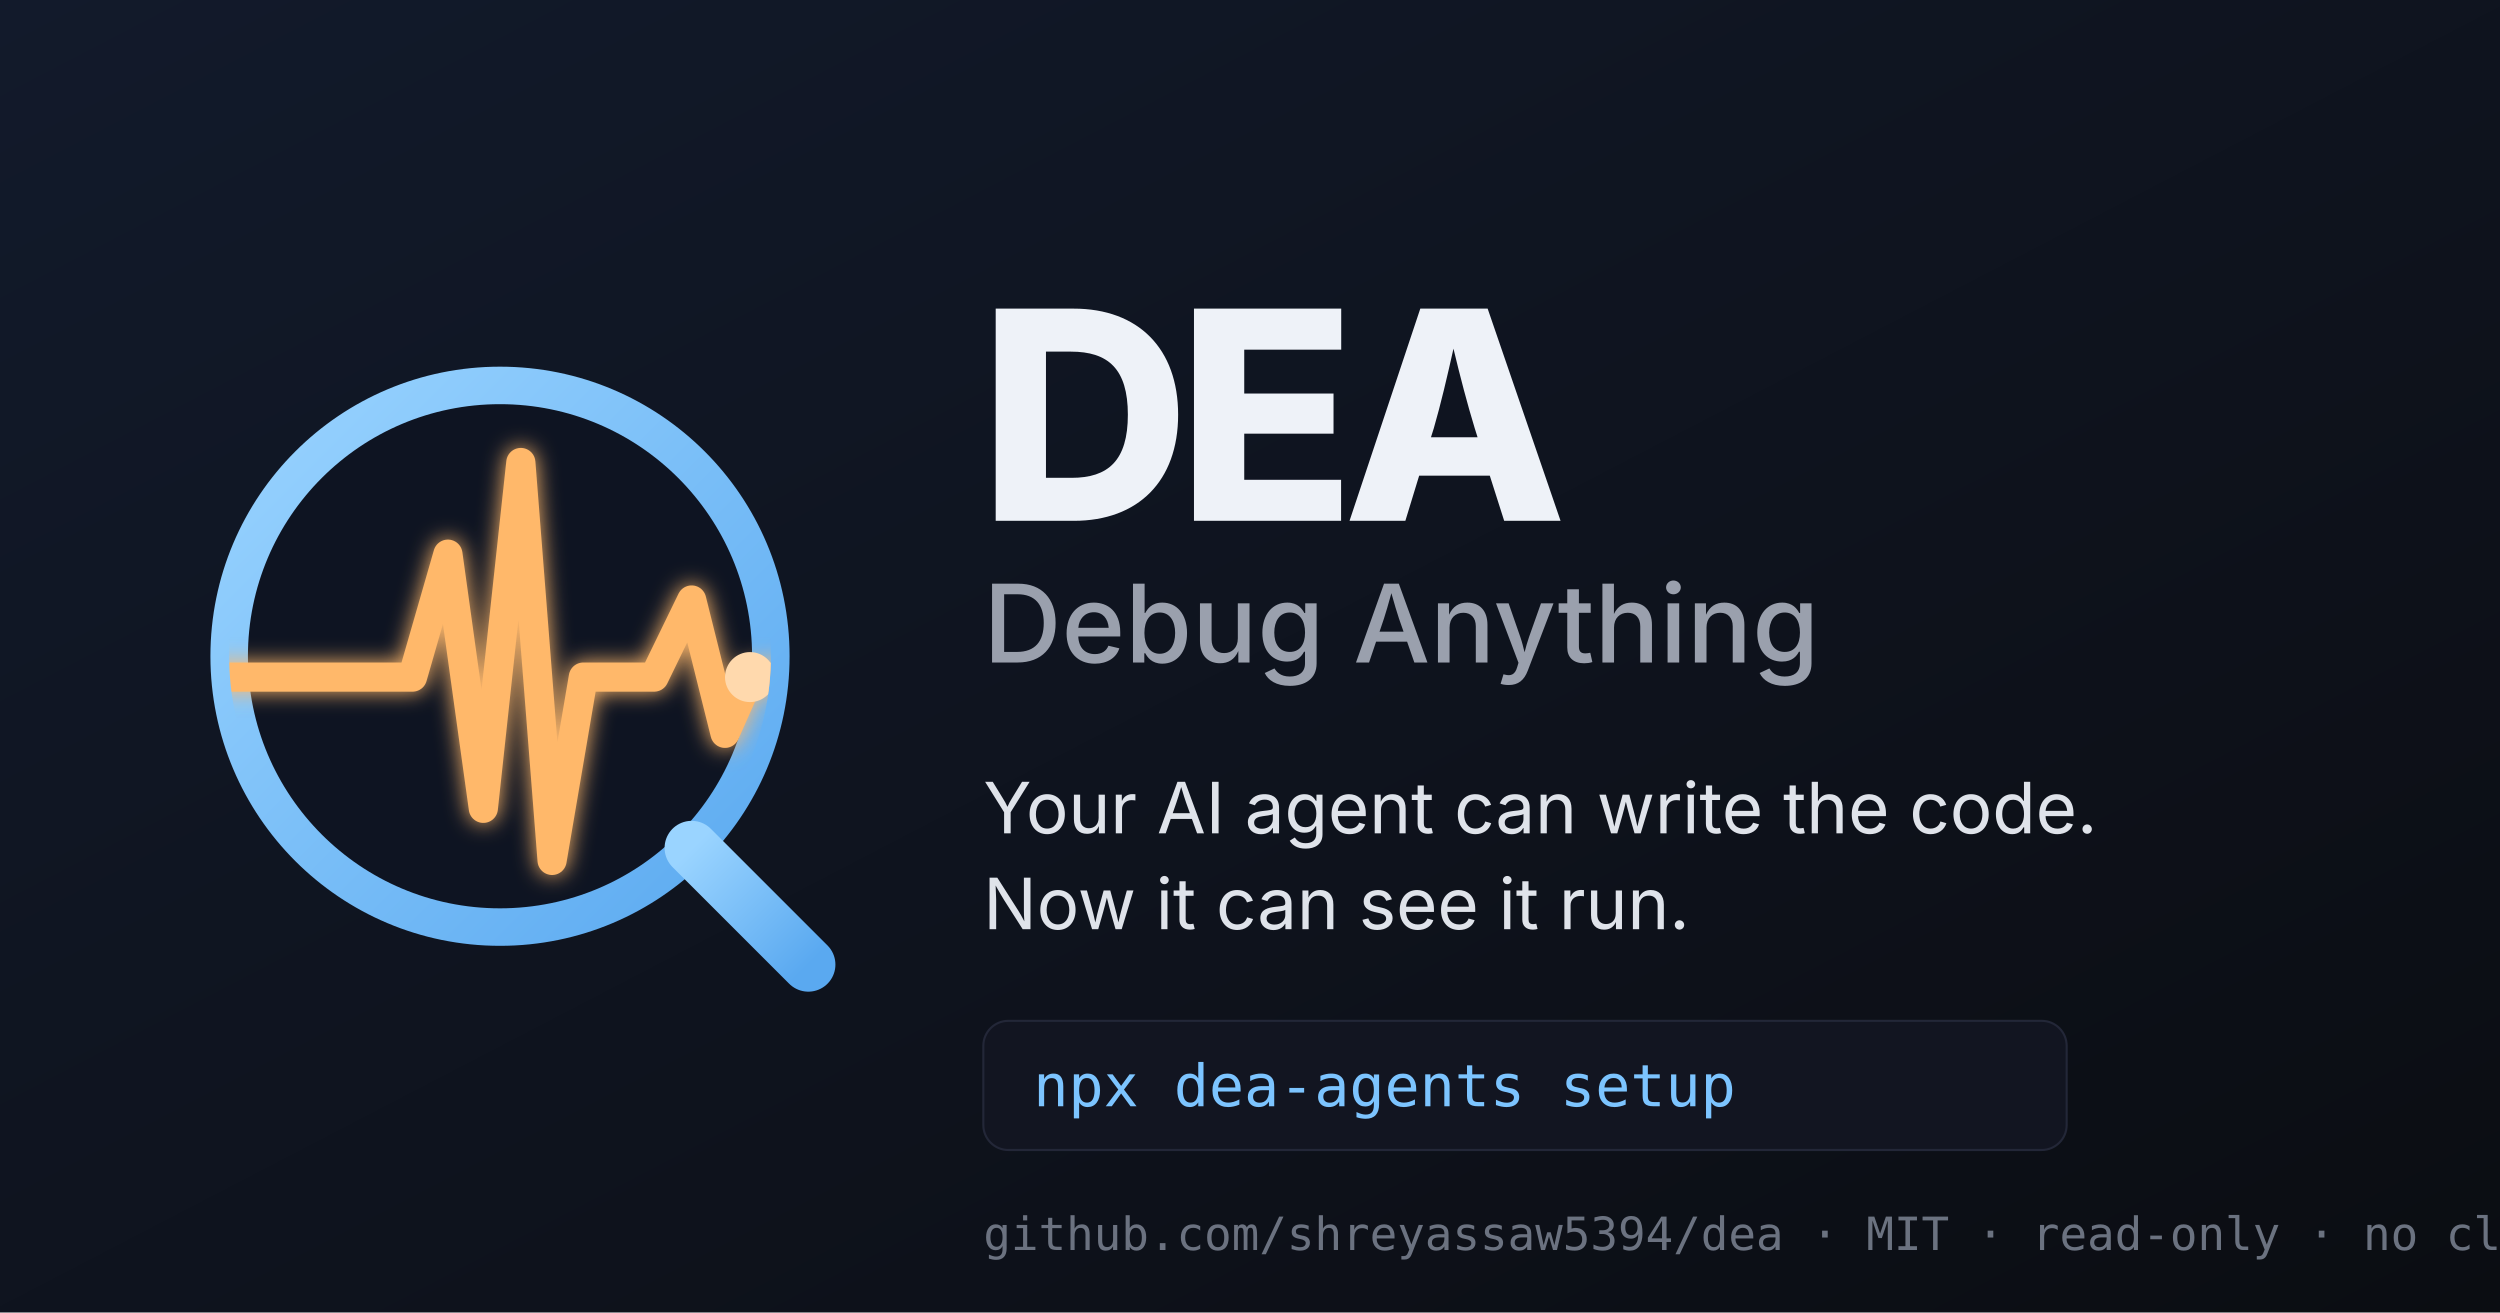
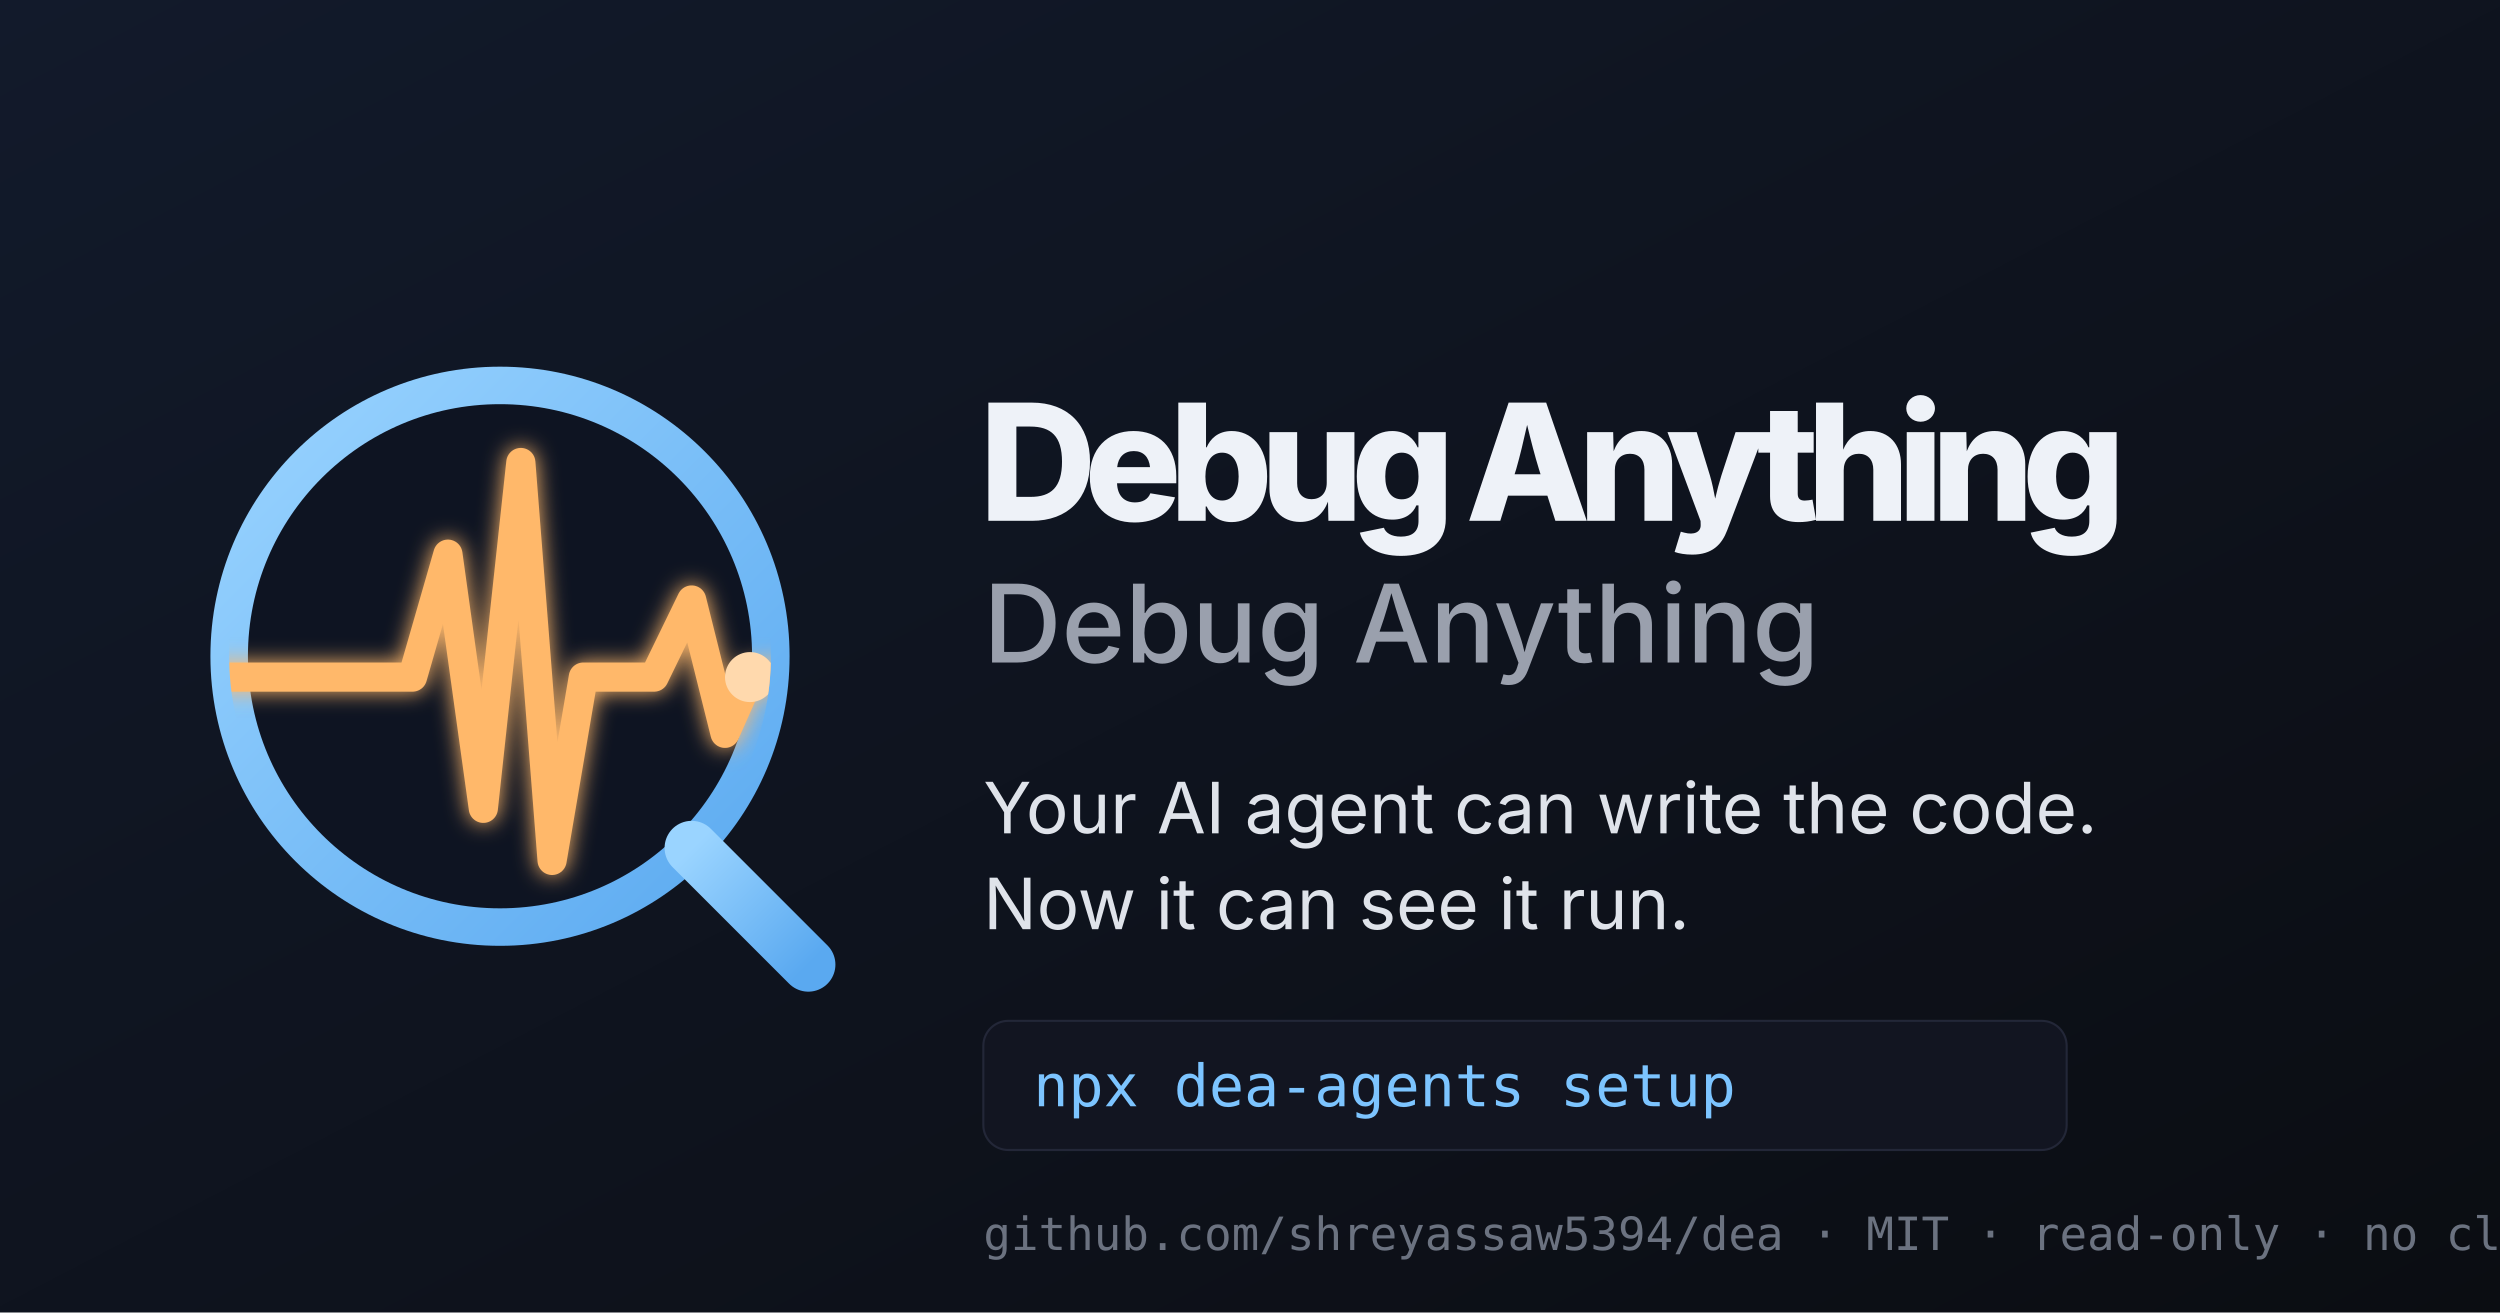
<svg xmlns="http://www.w3.org/2000/svg" viewBox="0 0 1200 630" width="1200" height="630">
  <defs>
    <linearGradient id="bg" x1="0" y1="0" x2="1" y2="1">
      <stop offset="0" stop-color="#121a2b" />
      <stop offset="1" stop-color="#0b0d12" />
    </linearGradient>
    <linearGradient id="ring" x1="0" y1="0" x2="1" y2="1">
      <stop offset="0" stop-color="#9ad4ff" />
      <stop offset="1" stop-color="#5aa9f0" />
    </linearGradient>
    <filter id="glow" x="-20%" y="-20%" width="140%" height="140%">
      <feGaussianBlur stdDeviation="5" result="b" />
      <feMerge>
        <feMergeNode in="b" />
        <feMergeNode in="SourceGraphic" />
      </feMerge>
    </filter>
    <clipPath id="lens">
      <circle cx="240" cy="315" r="130" />
    </clipPath>
  </defs>
  <rect width="1200" height="630" fill="url(#bg)" />
  <circle cx="240" cy="315" r="130" fill="#0e1422" stroke="url(#ring)" stroke-width="18" />
  <g clip-path="url(#lens)">
    <path d="M80 325 L180 325 L198 325 L215 266 L232 388 L250 222 L265 413 L280 325 L314 325 L332 288 L348 352 L360 325 L440 325" fill="none" stroke="#ffb86b" stroke-width="14" stroke-linecap="round" stroke-linejoin="round" filter="url(#glow)" />
    <circle cx="360" cy="325" r="12" fill="#ffd9ad" />
  </g>
  <path d="M332 407 L388 463" stroke="url(#ring)" stroke-width="26" stroke-linecap="round" />
-   <text x="470" y="250" font-family="-apple-system, 'SF Pro Display', 'Segoe UI', Inter, Helvetica, Arial, sans-serif" font-size="140" font-weight="800" letter-spacing="-6" fill="#eef2f8">DEA</text>
+   <text x="470" y="250" font-family="-apple-system, 'SF Pro Display', 'Segoe UI', Inter, Helvetica, Arial, sans-serif" font-size="78" font-weight="800" letter-spacing="-6" fill="#eef2f8">Debug Anything</text>
  <text x="472" y="318" font-family="-apple-system, 'SF Pro Text', 'Segoe UI', Inter, Helvetica, Arial, sans-serif" font-size="52" font-weight="500" fill="#9aa0ad">Debug Anything</text>
  <text x="472" y="400" font-family="-apple-system, 'SF Pro Text', 'Segoe UI', Inter, Helvetica, Arial, sans-serif" font-size="34" fill="#dfe3ea">Your AI agent can write the code.</text>
  <text x="472" y="446" font-family="-apple-system, 'SF Pro Text', 'Segoe UI', Inter, Helvetica, Arial, sans-serif" font-size="34" fill="#dfe3ea">Now it can see it run.</text>
  <rect x="472" y="490" width="520" height="62" rx="12" fill="#121521" stroke="#232738" />
  <text x="496" y="531" font-family="ui-monospace, SFMono-Regular, Menlo, monospace" font-size="28" fill="#7cc4ff">npx dea-agents setup</text>
  <text x="472" y="600" font-family="ui-monospace, SFMono-Regular, Menlo, monospace" font-size="22" fill="#6b7280">github.com/shreyassaw5394/dea · MIT · read-only · no cloud</text>
</svg>
